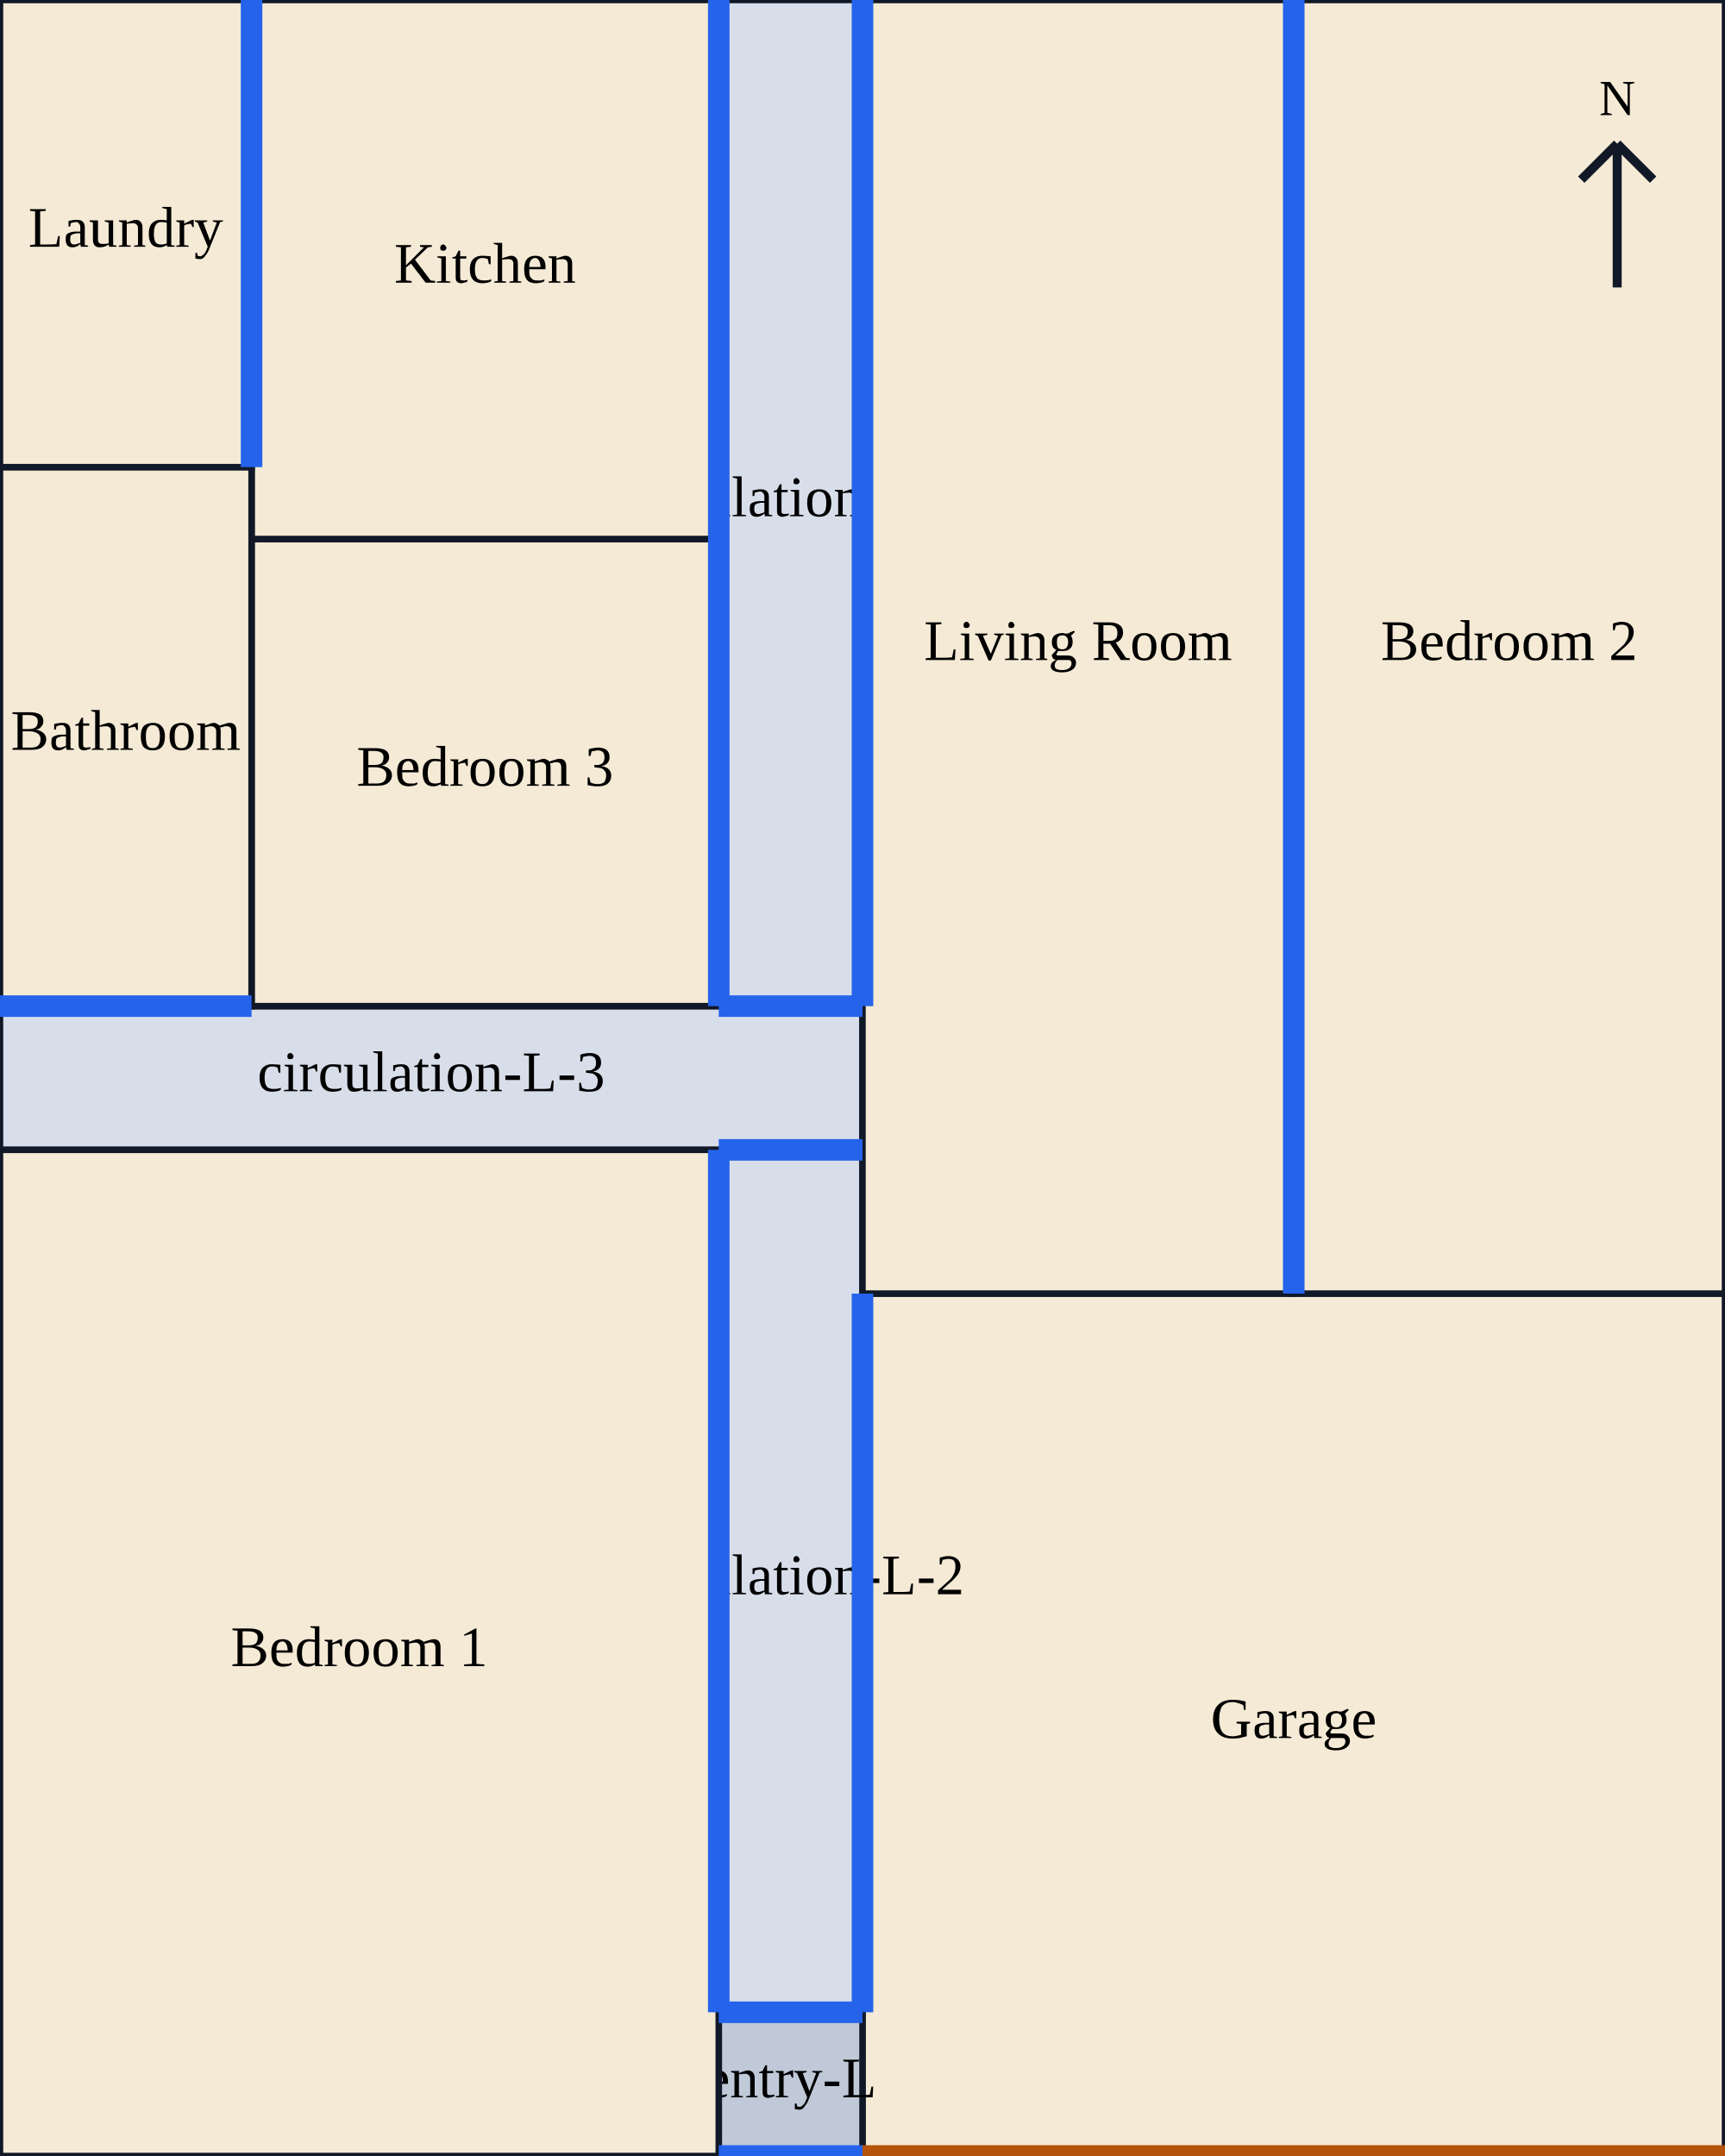
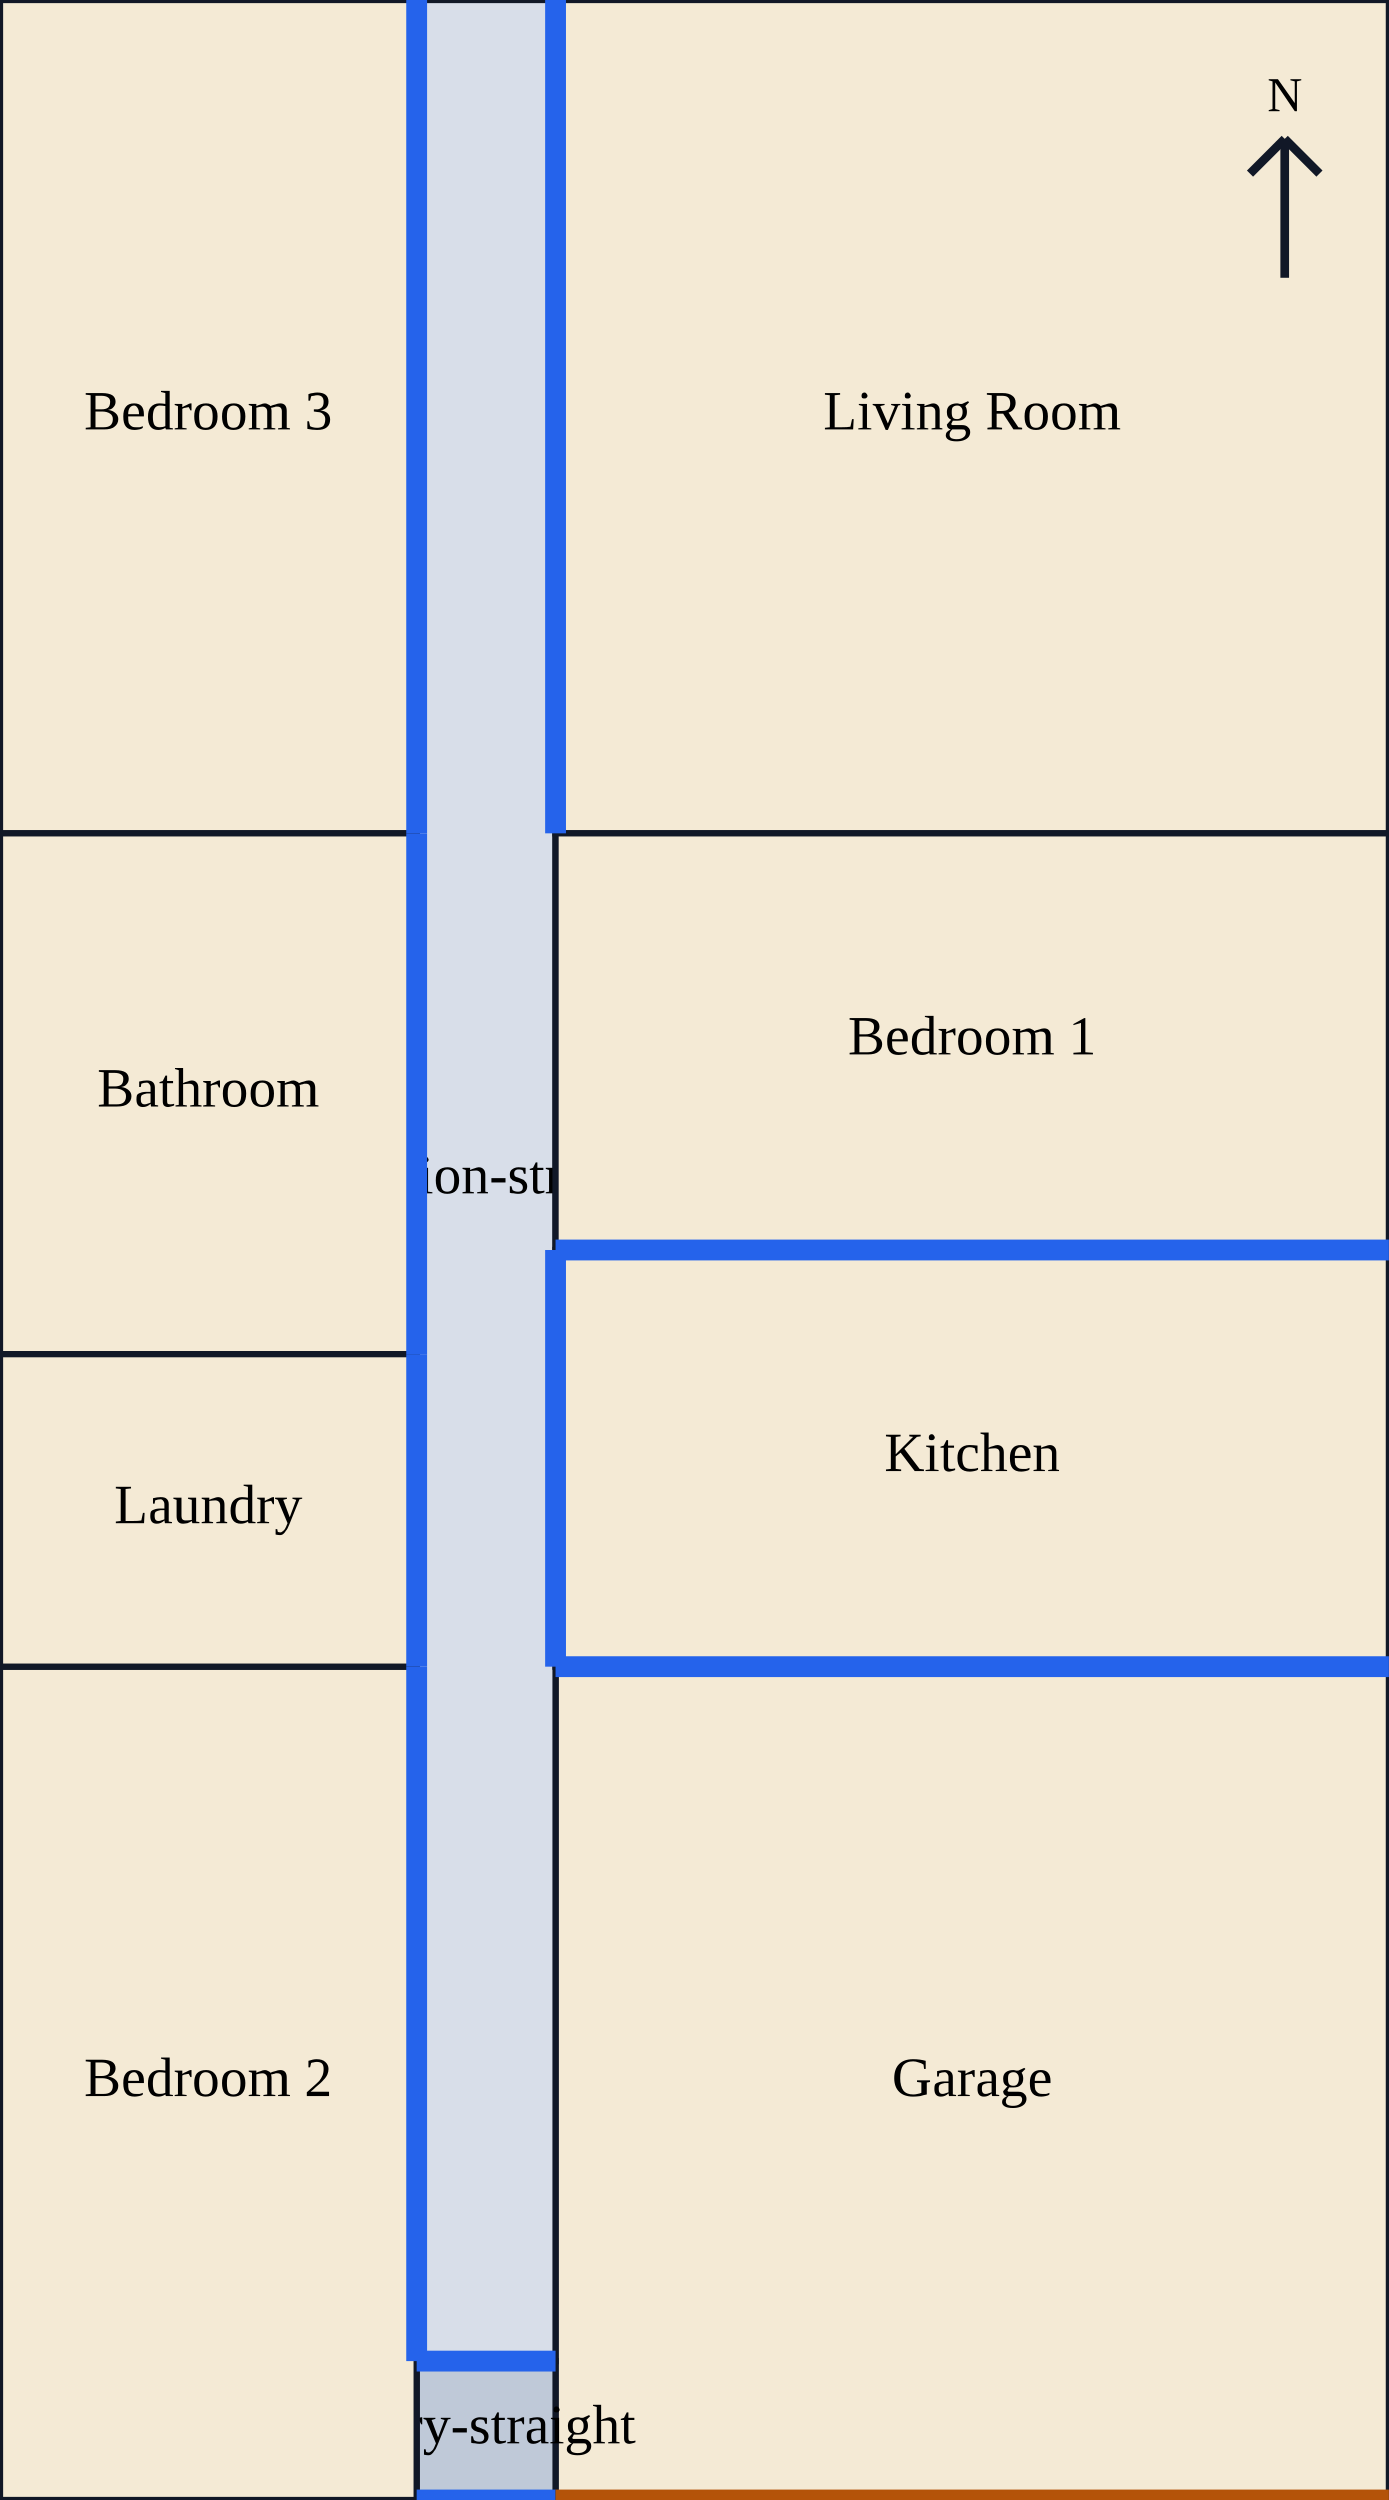
- <svg xmlns="http://www.w3.org/2000/svg" role="img" aria-labelledby="diagnostic-title" viewBox="16 22 48 60">
-   <rect data-layer="footprint" x="16" y="22" width="48" height="60" fill="#ffffff" stroke="#111827" stroke-width="0.35" />
+ <svg xmlns="http://www.w3.org/2000/svg" role="img" aria-labelledby="diagnostic-title" viewBox="20 16 40 72">
+   <rect data-layer="footprint" x="20" y="16" width="40" height="72" fill="#ffffff" stroke="#111827" stroke-width="0.35" />
  <g data-space-id="garage-1" data-role="room">
-     <rect x="40" y="58" width="24" height="24" fill="#f4ead5" stroke="#111827" stroke-width="0.18" />
-     <text x="52" y="70" text-anchor="middle" dominant-baseline="middle" font-size="1.6">Garage</text>
+     <rect x="36" y="64" width="24" height="24" fill="#f4ead5" stroke="#111827" stroke-width="0.18" />
+     <text x="48" y="76" text-anchor="middle" dominant-baseline="middle" font-size="1.6">Garage</text>
  </g>
-   <g data-space-id="circulation-L-1" data-role="circulation">
-     <rect x="36" y="22" width="4" height="28" fill="#d8dee9" stroke="#111827" stroke-width="0.18" />
-     <text x="38" y="36" text-anchor="middle" dominant-baseline="middle" font-size="1.6">circulation-L-1</text>
+   <g data-space-id="circulation-straight-1" data-role="circulation">
+     <rect x="32" y="16" width="4" height="68" fill="#d8dee9" stroke="#111827" stroke-width="0.18" />
+     <text x="34" y="50" text-anchor="middle" dominant-baseline="middle" font-size="1.6">circulation-straight-1</text>
  </g>
-   <g data-space-id="circulation-L-2" data-role="circulation">
-     <rect x="36" y="54" width="4" height="24" fill="#d8dee9" stroke="#111827" stroke-width="0.18" />
-     <text x="38" y="66" text-anchor="middle" dominant-baseline="middle" font-size="1.6">circulation-L-2</text>
-   </g>
-   <g data-space-id="circulation-L-3" data-role="circulation">
-     <rect x="16" y="50" width="24" height="4" fill="#d8dee9" stroke="#111827" stroke-width="0.18" />
-     <text x="28" y="52" text-anchor="middle" dominant-baseline="middle" font-size="1.6">circulation-L-3</text>
-   </g>
-   <g data-space-id="entry-L" data-role="entry">
-     <rect x="36" y="78" width="4" height="4" fill="#bfc9d8" stroke="#111827" stroke-width="0.18" />
-     <text x="38" y="80" text-anchor="middle" dominant-baseline="middle" font-size="1.6">entry-L</text>
+   <g data-space-id="entry-straight" data-role="entry">
+     <rect x="32" y="84" width="4" height="4" fill="#bfc9d8" stroke="#111827" stroke-width="0.18" />
+     <text x="34" y="86" text-anchor="middle" dominant-baseline="middle" font-size="1.6">entry-straight</text>
  </g>
  <g data-space-id="living-1" data-role="room">
-     <rect x="40" y="22" width="12" height="36" fill="#f4ead5" stroke="#111827" stroke-width="0.18" />
-     <text x="46" y="40" text-anchor="middle" dominant-baseline="middle" font-size="1.6">Living Room</text>
+     <rect x="36" y="16" width="24" height="24" fill="#f4ead5" stroke="#111827" stroke-width="0.18" />
+     <text x="48" y="28" text-anchor="middle" dominant-baseline="middle" font-size="1.6">Living Room</text>
+   </g>
+   <g data-space-id="kitchen-1" data-role="room">
+     <rect x="36" y="52" width="24" height="12" fill="#f4ead5" stroke="#111827" stroke-width="0.18" />
+     <text x="48" y="58" text-anchor="middle" dominant-baseline="middle" font-size="1.6">Kitchen</text>
  </g>
  <g data-space-id="bedroom-1" data-role="room">
-     <rect x="16" y="54" width="20" height="28" fill="#f4ead5" stroke="#111827" stroke-width="0.18" />
-     <text x="26" y="68" text-anchor="middle" dominant-baseline="middle" font-size="1.6">Bedroom 1</text>
+     <rect x="36" y="40" width="24" height="12" fill="#f4ead5" stroke="#111827" stroke-width="0.18" />
+     <text x="48" y="46" text-anchor="middle" dominant-baseline="middle" font-size="1.6">Bedroom 1</text>
  </g>
  <g data-space-id="bedroom-2" data-role="room">
-     <rect x="52" y="22" width="12" height="36" fill="#f4ead5" stroke="#111827" stroke-width="0.18" />
-     <text x="58" y="40" text-anchor="middle" dominant-baseline="middle" font-size="1.6">Bedroom 2</text>
+     <rect x="20" y="64" width="12" height="24" fill="#f4ead5" stroke="#111827" stroke-width="0.18" />
+     <text x="26" y="76" text-anchor="middle" dominant-baseline="middle" font-size="1.6">Bedroom 2</text>
  </g>
  <g data-space-id="bedroom-3" data-role="room">
-     <rect x="23" y="37" width="13" height="13" fill="#f4ead5" stroke="#111827" stroke-width="0.18" />
-     <text x="29.5" y="43.5" text-anchor="middle" dominant-baseline="middle" font-size="1.6">Bedroom 3</text>
-   </g>
-   <g data-space-id="kitchen-1" data-role="room">
-     <rect x="23" y="22" width="13" height="15" fill="#f4ead5" stroke="#111827" stroke-width="0.18" />
-     <text x="29.5" y="29.5" text-anchor="middle" dominant-baseline="middle" font-size="1.6">Kitchen</text>
+     <rect x="20" y="16" width="12" height="24" fill="#f4ead5" stroke="#111827" stroke-width="0.18" />
+     <text x="26" y="28" text-anchor="middle" dominant-baseline="middle" font-size="1.6">Bedroom 3</text>
  </g>
  <g data-space-id="bathroom-1" data-role="room">
-     <rect x="16" y="35" width="7" height="15" fill="#f4ead5" stroke="#111827" stroke-width="0.18" />
-     <text x="19.5" y="42.5" text-anchor="middle" dominant-baseline="middle" font-size="1.6">Bathroom</text>
+     <rect x="20" y="40" width="12" height="15" fill="#f4ead5" stroke="#111827" stroke-width="0.18" />
+     <text x="26" y="47.5" text-anchor="middle" dominant-baseline="middle" font-size="1.6">Bathroom</text>
  </g>
  <g data-space-id="laundry-1" data-role="room">
-     <rect x="16" y="22" width="7" height="13" fill="#f4ead5" stroke="#111827" stroke-width="0.18" />
-     <text x="19.5" y="28.5" text-anchor="middle" dominant-baseline="middle" font-size="1.6">Laundry</text>
+     <rect x="20" y="55" width="12" height="9" fill="#f4ead5" stroke="#111827" stroke-width="0.18" />
+     <text x="26" y="59.5" text-anchor="middle" dominant-baseline="middle" font-size="1.6">Laundry</text>
  </g>
  <g data-layer="portals" fill="none">
-     <line data-portal-id="portal-exterior-entry-L-pedestrian-0" data-kind="pedestrian" x1="36" y1="82" x2="40" y2="82" stroke="#2563eb" stroke-width="0.6" />
-     <line data-portal-id="portal-exterior-garage-1-vehicle-1" data-kind="vehicle" x1="40" y1="82" x2="64" y2="82" stroke="#b45309" stroke-width="0.6" />
-     <line data-portal-id="portal-circulation-L-1-circulation-L-3-pedestrian-2" data-kind="pedestrian" x1="36" y1="50" x2="40" y2="50" stroke="#2563eb" stroke-width="0.6" />
-     <line data-portal-id="portal-circulation-L-2-circulation-L-3-pedestrian-3" data-kind="pedestrian" x1="36" y1="54" x2="40" y2="54" stroke="#2563eb" stroke-width="0.6" />
-     <line data-portal-id="portal-entry-L-circulation-L-2-pedestrian-4" data-kind="pedestrian" x1="36" y1="78" x2="40" y2="78" stroke="#2563eb" stroke-width="0.6" />
-     <line data-portal-id="portal-garage-1-circulation-L-2-pedestrian-5" data-kind="pedestrian" x1="40" y1="58" x2="40" y2="78" stroke="#2563eb" stroke-width="0.6" />
-     <line data-portal-id="portal-living-1-circulation-L-1-pedestrian-6" data-kind="pedestrian" x1="40" y1="22" x2="40" y2="50" stroke="#2563eb" stroke-width="0.6" />
-     <line data-portal-id="portal-bedroom-1-circulation-L-2-pedestrian-7" data-kind="pedestrian" x1="36" y1="54" x2="36" y2="78" stroke="#2563eb" stroke-width="0.6" />
-     <line data-portal-id="portal-bedroom-2-living-1-pedestrian-8" data-kind="pedestrian" x1="52" y1="22" x2="52" y2="58" stroke="#2563eb" stroke-width="0.6" />
-     <line data-portal-id="portal-bedroom-3-circulation-L-1-pedestrian-9" data-kind="pedestrian" x1="36" y1="37" x2="36" y2="50" stroke="#2563eb" stroke-width="0.6" />
-     <line data-portal-id="portal-kitchen-1-circulation-L-1-pedestrian-10" data-kind="pedestrian" x1="36" y1="22" x2="36" y2="37" stroke="#2563eb" stroke-width="0.6" />
-     <line data-portal-id="portal-bathroom-1-circulation-L-3-pedestrian-11" data-kind="pedestrian" x1="16" y1="50" x2="23" y2="50" stroke="#2563eb" stroke-width="0.6" />
-     <line data-portal-id="portal-laundry-1-kitchen-1-pedestrian-12" data-kind="pedestrian" x1="23" y1="22" x2="23" y2="35" stroke="#2563eb" stroke-width="0.6" />
+     <line data-portal-id="portal-exterior-entry-straight-pedestrian-0" data-kind="pedestrian" x1="32" y1="88" x2="36" y2="88" stroke="#2563eb" stroke-width="0.6" />
+     <line data-portal-id="portal-exterior-garage-1-vehicle-1" data-kind="vehicle" x1="36" y1="88" x2="60" y2="88" stroke="#b45309" stroke-width="0.6" />
+     <line data-portal-id="portal-circulation-straight-1-entry-straight-pedestrian-2" data-kind="pedestrian" x1="32" y1="84" x2="36" y2="84" stroke="#2563eb" stroke-width="0.6" />
+     <line data-portal-id="portal-garage-1-kitchen-1-pedestrian-3" data-kind="pedestrian" x1="36" y1="64" x2="60" y2="64" stroke="#2563eb" stroke-width="0.6" />
+     <line data-portal-id="portal-living-1-circulation-straight-1-pedestrian-4" data-kind="pedestrian" x1="36" y1="16" x2="36" y2="40" stroke="#2563eb" stroke-width="0.6" />
+     <line data-portal-id="portal-kitchen-1-circulation-straight-1-pedestrian-5" data-kind="pedestrian" x1="36" y1="52" x2="36" y2="64" stroke="#2563eb" stroke-width="0.6" />
+     <line data-portal-id="portal-bedroom-1-kitchen-1-pedestrian-6" data-kind="pedestrian" x1="36" y1="52" x2="60" y2="52" stroke="#2563eb" stroke-width="0.6" />
+     <line data-portal-id="portal-bedroom-2-circulation-straight-1-pedestrian-7" data-kind="pedestrian" x1="32" y1="64" x2="32" y2="84" stroke="#2563eb" stroke-width="0.6" />
+     <line data-portal-id="portal-bedroom-3-circulation-straight-1-pedestrian-8" data-kind="pedestrian" x1="32" y1="16" x2="32" y2="40" stroke="#2563eb" stroke-width="0.6" />
+     <line data-portal-id="portal-bathroom-1-circulation-straight-1-pedestrian-9" data-kind="pedestrian" x1="32" y1="40" x2="32" y2="55" stroke="#2563eb" stroke-width="0.6" />
+     <line data-portal-id="portal-laundry-1-circulation-straight-1-pedestrian-10" data-kind="pedestrian" x1="32" y1="55" x2="32" y2="64" stroke="#2563eb" stroke-width="0.6" />
  </g>
  <g data-layer="orientation" aria-label="north">
-     <path d="M 61 30 V 26" stroke="#111827" stroke-width="0.25" />
-     <path d="M 61 26 l -1 1 M 61 26 l 1 1" stroke="#111827" stroke-width="0.25" />
-     <text x="61" y="25.2" text-anchor="middle" font-size="1.4">N</text>
+     <path d="M 57 24 V 20" stroke="#111827" stroke-width="0.25" />
+     <path d="M 57 20 l -1 1 M 57 20 l 1 1" stroke="#111827" stroke-width="0.25" />
+     <text x="57" y="19.2" text-anchor="middle" font-size="1.4">N</text>
  </g>
</svg>
